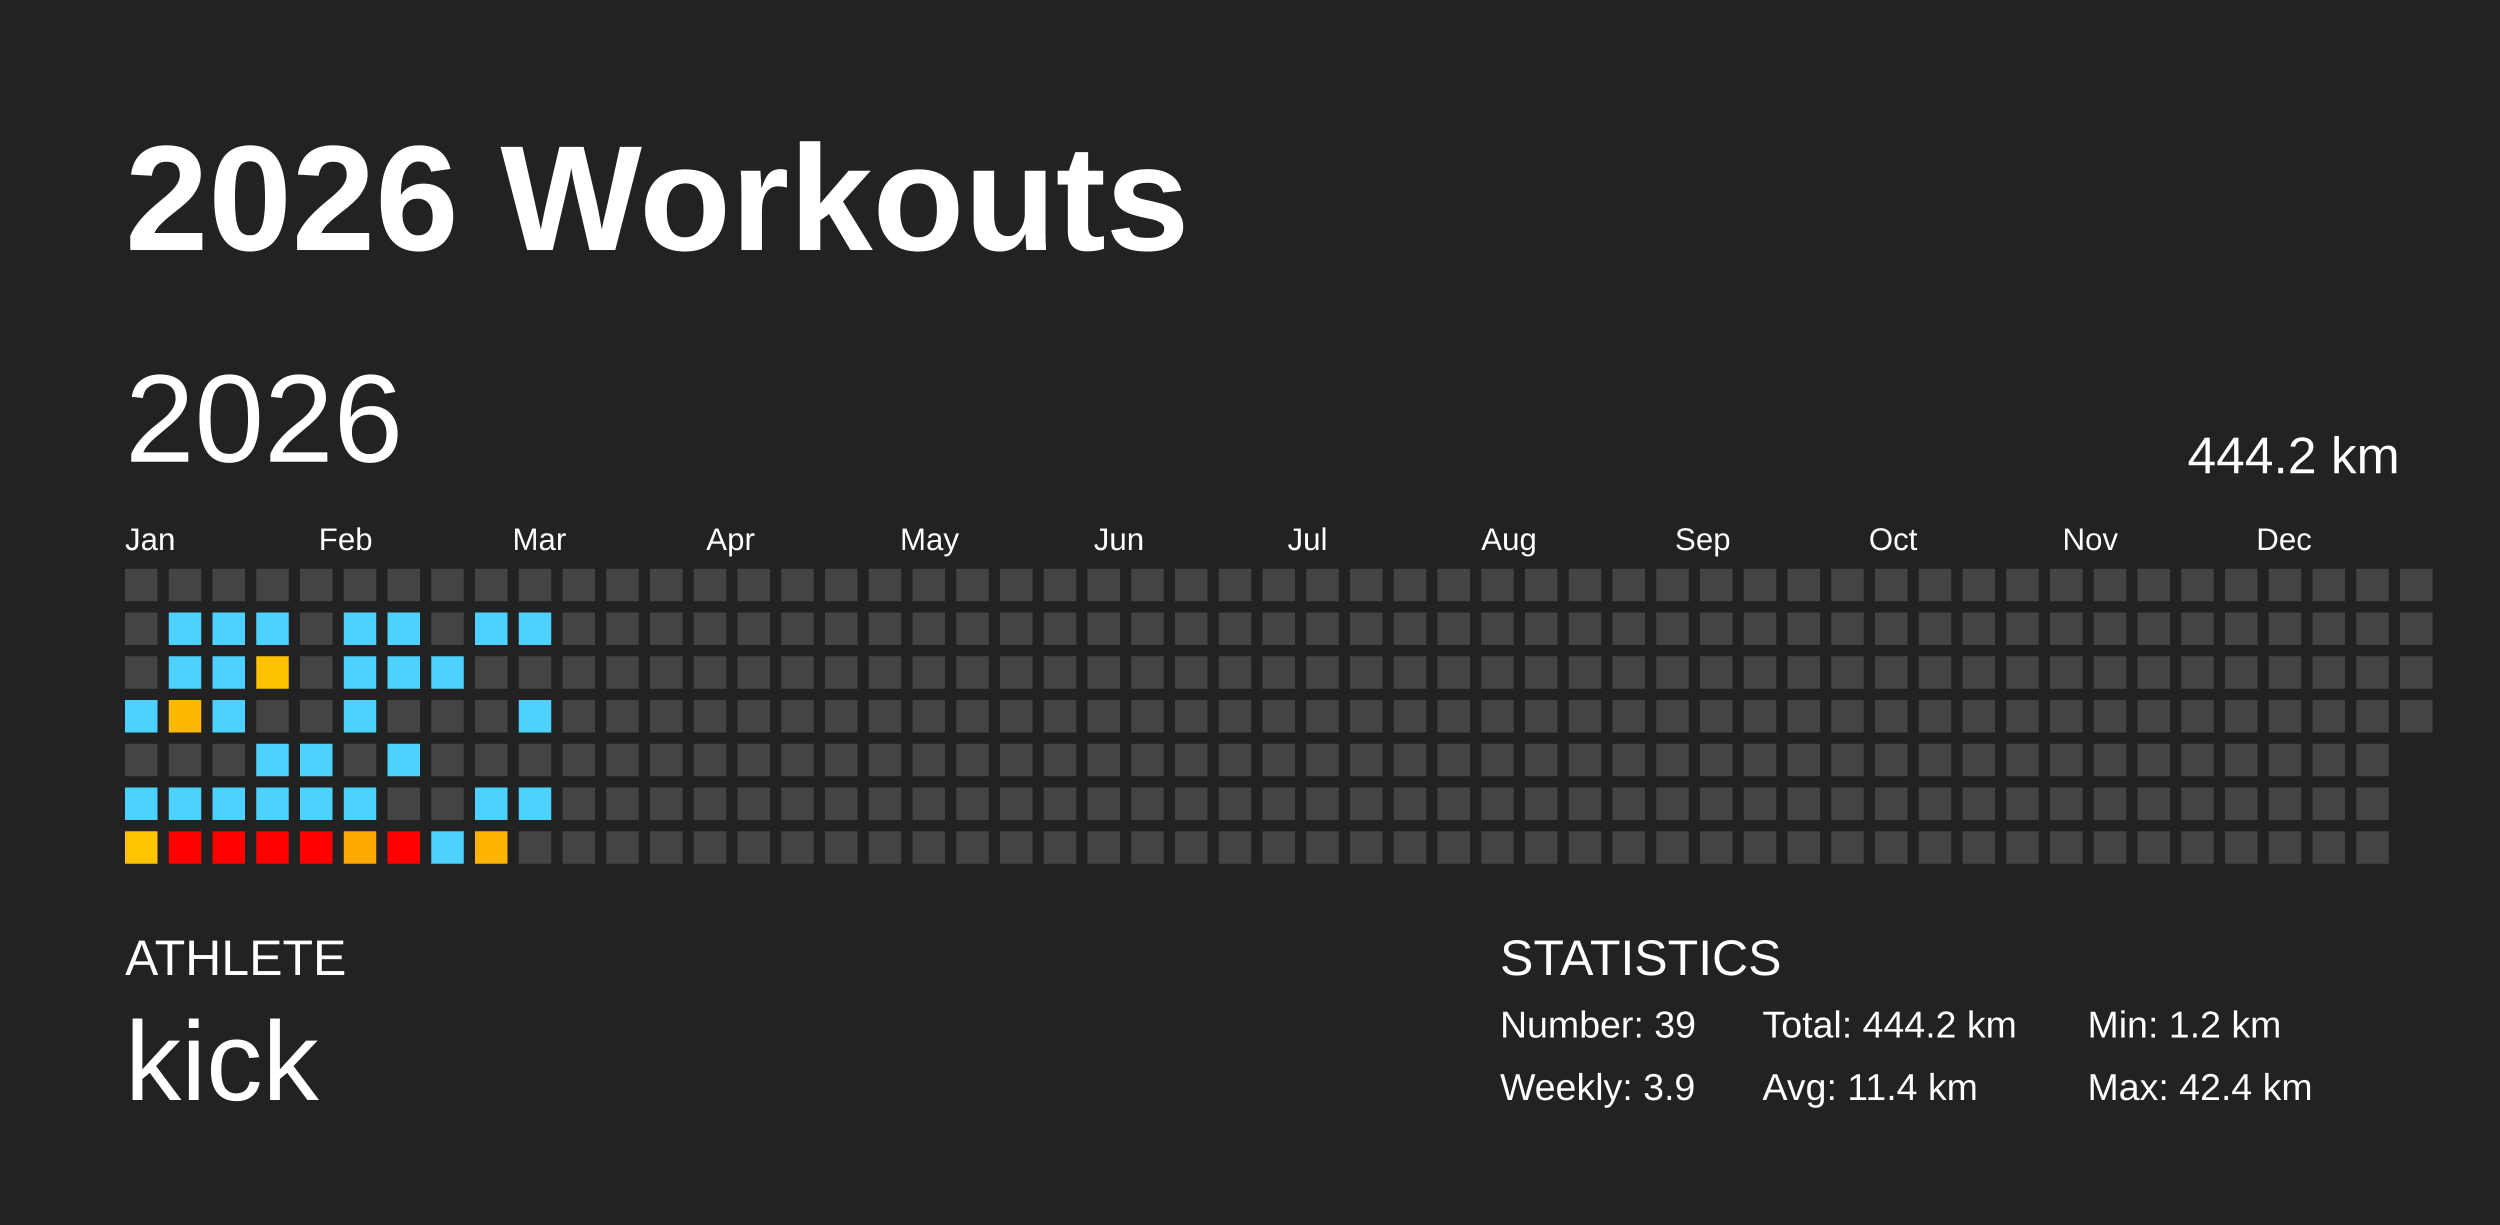
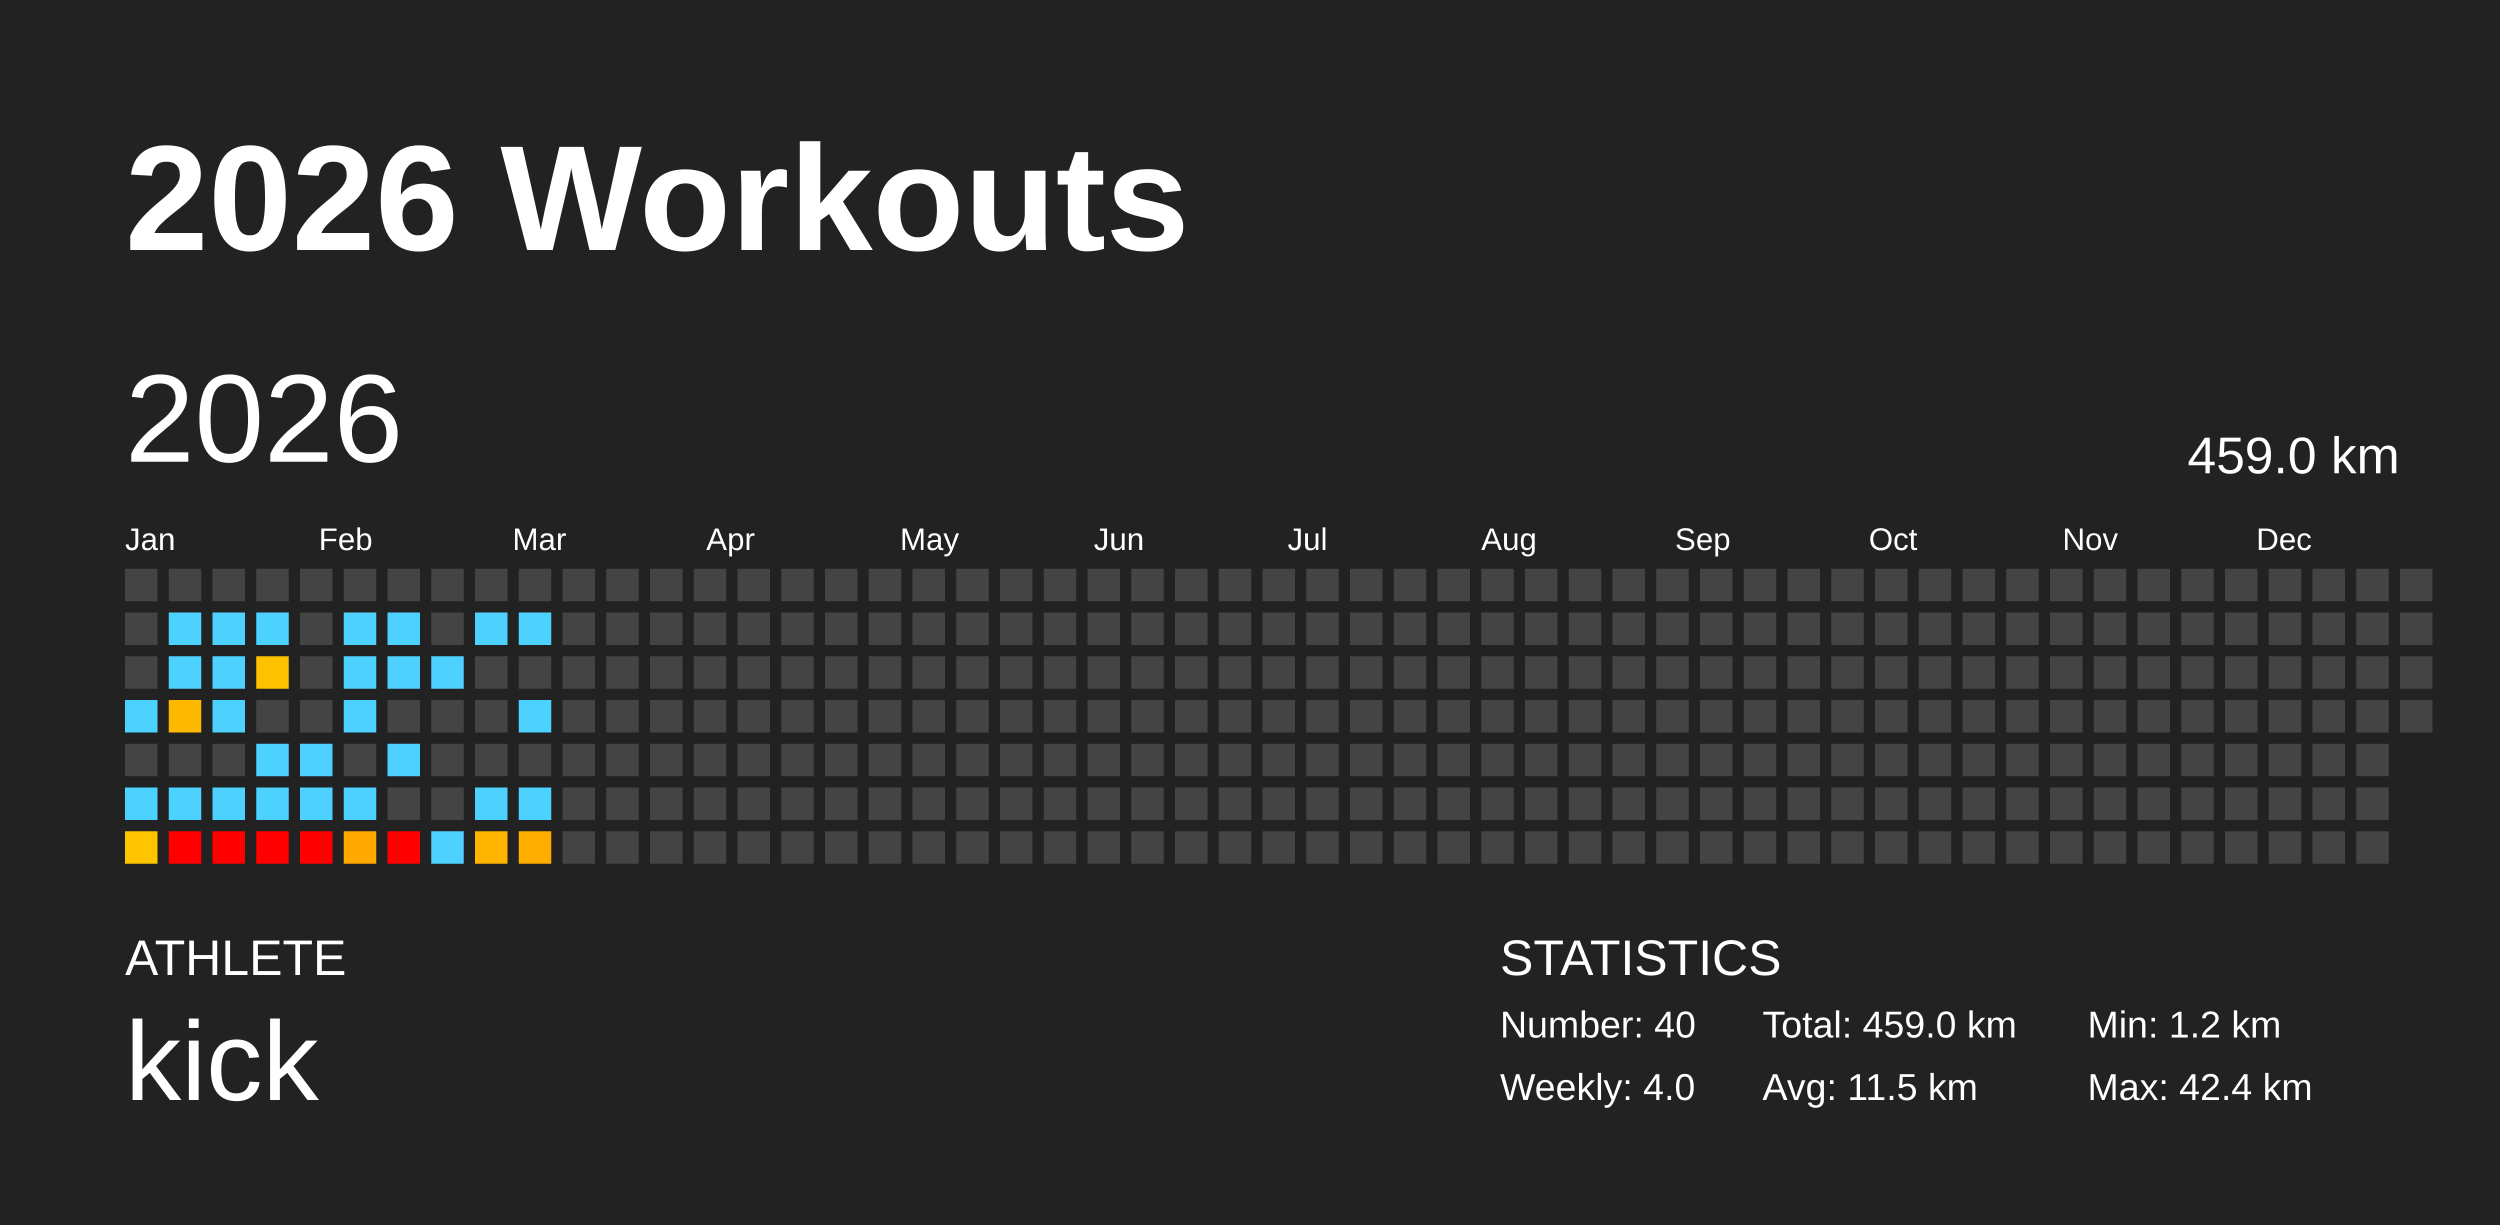
<svg xmlns="http://www.w3.org/2000/svg" baseProfile="full" height="98mm" version="1.1" viewBox="0,0,200,98" width="200mm">
  <defs />
  <rect fill="#222222" height="98" width="200" x="0" y="0" />
  <text fill="#FFFFFF" style="font-size:12px; font-family:Arial; font-weight:bold;" x="10" y="20">2026 Workouts</text>
  <text fill="#FFFFFF" style="font-size:4px; font-family:Arial" x="10" y="78">ATHLETE</text>
  <text fill="#FFFFFF" style="font-size:9px; font-family:Arial" x="10" y="88">kick</text>
  <text fill="#FFFFFF" style="font-size:4px; font-family:Arial" x="120" y="78">STATISTICS</text>
-   <text fill="#FFFFFF" style="font-size:3px; font-family:Arial" x="120" y="83">Number: 39</text>
-   <text fill="#FFFFFF" style="font-size:3px; font-family:Arial" x="120" y="88">Weekly: 3.9</text>
-   <text fill="#FFFFFF" style="font-size:3px; font-family:Arial" x="141" y="83">Total: 444.2 km</text>
-   <text fill="#FFFFFF" style="font-size:3px; font-family:Arial" x="141" y="88">Avg: 11.4 km</text>
+   <text fill="#FFFFFF" style="font-size:3px; font-family:Arial" x="120" y="83">Number: 40</text>
+   <text fill="#FFFFFF" style="font-size:3px; font-family:Arial" x="120" y="88">Weekly: 4.0</text>
+   <text fill="#FFFFFF" style="font-size:3px; font-family:Arial" x="141" y="83">Total: 459.0 km</text>
+   <text fill="#FFFFFF" style="font-size:3px; font-family:Arial" x="141" y="88">Avg: 11.5 km</text>
  <text fill="#FFFFFF" style="font-size:3px; font-family:Arial" x="167" y="83">Min: 1.2 km</text>
  <text fill="#FFFFFF" style="font-size:3px; font-family:Arial" x="167" y="88">Max: 42.4 km</text>
  <text dominant-baseline="hanging" fill="#FFFFFF" style="font-size:10.0px; font-family:Arial;" x="10" y="30">2026</text>
-   <text dominant-baseline="hanging" fill="#FFFFFF" style="font-size:4.125px; font-family:Arial;" x="175" y="35">444.2 km</text>
+   <text dominant-baseline="hanging" fill="#FFFFFF" style="font-size:4.125px; font-family:Arial;" x="175" y="35">459.0 km</text>
  <text fill="#FFFFFF" style="font-size:2.5px; font-family:Arial" x="10.0" y="44">Jan</text>
  <text fill="#FFFFFF" style="font-size:2.5px; font-family:Arial" x="25.5" y="44">Feb</text>
  <text fill="#FFFFFF" style="font-size:2.5px; font-family:Arial" x="41.0" y="44">Mar</text>
  <text fill="#FFFFFF" style="font-size:2.5px; font-family:Arial" x="56.5" y="44">Apr</text>
  <text fill="#FFFFFF" style="font-size:2.5px; font-family:Arial" x="72.0" y="44">May</text>
  <text fill="#FFFFFF" style="font-size:2.5px; font-family:Arial" x="87.5" y="44">Jun</text>
  <text fill="#FFFFFF" style="font-size:2.5px; font-family:Arial" x="103.0" y="44">Jul</text>
  <text fill="#FFFFFF" style="font-size:2.5px; font-family:Arial" x="118.5" y="44">Aug</text>
  <text fill="#FFFFFF" style="font-size:2.5px; font-family:Arial" x="134.0" y="44">Sep</text>
  <text fill="#FFFFFF" style="font-size:2.5px; font-family:Arial" x="149.5" y="44">Oct</text>
  <text fill="#FFFFFF" style="font-size:2.5px; font-family:Arial" x="165.0" y="44">Nov</text>
  <text fill="#FFFFFF" style="font-size:2.5px; font-family:Arial" x="180.5" y="44">Dec</text>
  <rect fill="#444444" height="2.6" width="2.6" x="10.0" y="45.5" />
  <rect fill="#444444" height="2.6" width="2.6" x="10.0" y="49.0" />
  <rect fill="#444444" height="2.6" width="2.6" x="10.0" y="52.5" />
  <rect fill="#4dd2ff" height="2.6" width="2.6" x="10.0" y="56.0" />
  <rect fill="#444444" height="2.6" width="2.6" x="10.0" y="59.5" />
  <rect fill="#4dd2ff" height="2.6" width="2.6" x="10.0" y="63.0" />
  <rect fill="#ffc400" height="2.6" width="2.6" x="10.0" y="66.5" />
  <rect fill="#444444" height="2.6" width="2.6" x="13.5" y="45.5" />
  <rect fill="#4dd2ff" height="2.6" width="2.6" x="13.5" y="49.0" />
  <rect fill="#4dd2ff" height="2.6" width="2.6" x="13.5" y="52.5" />
  <rect fill="#ffb800" height="2.6" width="2.6" x="13.5" y="56.0" />
  <rect fill="#444444" height="2.6" width="2.6" x="13.5" y="59.5" />
  <rect fill="#4dd2ff" height="2.6" width="2.6" x="13.5" y="63.0" />
  <rect fill="red" height="2.6" width="2.6" x="13.5" y="66.5" />
  <rect fill="#444444" height="2.6" width="2.6" x="17.0" y="45.5" />
  <rect fill="#4dd2ff" height="2.6" width="2.6" x="17.0" y="49.0" />
  <rect fill="#4dd2ff" height="2.6" width="2.6" x="17.0" y="52.5" />
  <rect fill="#4dd2ff" height="2.6" width="2.6" x="17.0" y="56.0" />
  <rect fill="#444444" height="2.6" width="2.6" x="17.0" y="59.5" />
  <rect fill="#4dd2ff" height="2.6" width="2.6" x="17.0" y="63.0" />
  <rect fill="red" height="2.6" width="2.6" x="17.0" y="66.5" />
  <rect fill="#444444" height="2.6" width="2.6" x="20.5" y="45.5" />
  <rect fill="#4dd2ff" height="2.6" width="2.6" x="20.5" y="49.0" />
  <rect fill="#ffc200" height="2.6" width="2.6" x="20.5" y="52.5" />
  <rect fill="#444444" height="2.6" width="2.6" x="20.5" y="56.0" />
  <rect fill="#4dd2ff" height="2.6" width="2.6" x="20.5" y="59.5" />
  <rect fill="#4dd2ff" height="2.6" width="2.6" x="20.5" y="63.0" />
  <rect fill="red" height="2.6" width="2.6" x="20.5" y="66.5" />
  <rect fill="#444444" height="2.6" width="2.6" x="24.0" y="45.5" />
  <rect fill="#444444" height="2.6" width="2.6" x="24.0" y="49.0" />
  <rect fill="#444444" height="2.6" width="2.6" x="24.0" y="52.5" />
  <rect fill="#444444" height="2.6" width="2.6" x="24.0" y="56.0" />
  <rect fill="#4dd2ff" height="2.6" width="2.6" x="24.0" y="59.5" />
  <rect fill="#4dd2ff" height="2.6" width="2.6" x="24.0" y="63.0" />
  <rect fill="red" height="2.6" width="2.6" x="24.0" y="66.5" />
  <rect fill="#444444" height="2.6" width="2.6" x="27.5" y="45.5" />
  <rect fill="#4dd2ff" height="2.6" width="2.6" x="27.5" y="49.0" />
  <rect fill="#4dd2ff" height="2.6" width="2.6" x="27.5" y="52.5" />
  <rect fill="#4dd2ff" height="2.6" width="2.6" x="27.5" y="56.0" />
  <rect fill="#444444" height="2.6" width="2.6" x="27.5" y="59.5" />
  <rect fill="#4dd2ff" height="2.6" width="2.6" x="27.5" y="63.0" />
  <rect fill="#ffa800" height="2.6" width="2.6" x="27.5" y="66.5" />
  <rect fill="#444444" height="2.6" width="2.6" x="31.0" y="45.5" />
  <rect fill="#4dd2ff" height="2.6" width="2.6" x="31.0" y="49.0" />
  <rect fill="#4dd2ff" height="2.6" width="2.6" x="31.0" y="52.5" />
  <rect fill="#444444" height="2.6" width="2.6" x="31.0" y="56.0" />
  <rect fill="#4dd2ff" height="2.6" width="2.6" x="31.0" y="59.5" />
  <rect fill="#444444" height="2.6" width="2.6" x="31.0" y="63.0" />
  <rect fill="red" height="2.6" width="2.6" x="31.0" y="66.5" />
  <rect fill="#444444" height="2.6" width="2.6" x="34.5" y="45.5" />
  <rect fill="#444444" height="2.6" width="2.6" x="34.5" y="49.0" />
  <rect fill="#4dd2ff" height="2.6" width="2.6" x="34.5" y="52.5" />
  <rect fill="#444444" height="2.6" width="2.6" x="34.5" y="56.0" />
  <rect fill="#444444" height="2.6" width="2.6" x="34.5" y="59.5" />
  <rect fill="#444444" height="2.6" width="2.6" x="34.5" y="63.0" />
  <rect fill="#4dd2ff" height="2.6" width="2.6" x="34.5" y="66.5" />
  <rect fill="#444444" height="2.6" width="2.6" x="38.0" y="45.5" />
  <rect fill="#4dd2ff" height="2.6" width="2.6" x="38.0" y="49.0" />
  <rect fill="#444444" height="2.6" width="2.6" x="38.0" y="52.5" />
  <rect fill="#444444" height="2.6" width="2.6" x="38.0" y="56.0" />
  <rect fill="#444444" height="2.6" width="2.6" x="38.0" y="59.5" />
  <rect fill="#4dd2ff" height="2.6" width="2.6" x="38.0" y="63.0" />
  <rect fill="#ffb500" height="2.6" width="2.6" x="38.0" y="66.5" />
  <rect fill="#444444" height="2.6" width="2.6" x="41.5" y="45.5" />
  <rect fill="#4dd2ff" height="2.6" width="2.6" x="41.5" y="49.0" />
  <rect fill="#444444" height="2.6" width="2.6" x="41.5" y="52.5" />
  <rect fill="#4dd2ff" height="2.6" width="2.6" x="41.5" y="56.0" />
  <rect fill="#444444" height="2.6" width="2.6" x="41.5" y="59.5" />
  <rect fill="#4dd2ff" height="2.6" width="2.6" x="41.5" y="63.0" />
-   <rect fill="#444444" height="2.6" width="2.6" x="41.5" y="66.5" />
+   <rect fill="#ffae00" height="2.6" width="2.6" x="41.5" y="66.5" />
  <rect fill="#444444" height="2.6" width="2.6" x="45.0" y="45.5" />
  <rect fill="#444444" height="2.6" width="2.6" x="45.0" y="49.0" />
  <rect fill="#444444" height="2.6" width="2.6" x="45.0" y="52.5" />
  <rect fill="#444444" height="2.6" width="2.6" x="45.0" y="56.0" />
  <rect fill="#444444" height="2.6" width="2.6" x="45.0" y="59.5" />
  <rect fill="#444444" height="2.6" width="2.6" x="45.0" y="63.0" />
  <rect fill="#444444" height="2.6" width="2.6" x="45.0" y="66.5" />
  <rect fill="#444444" height="2.6" width="2.6" x="48.5" y="45.5" />
  <rect fill="#444444" height="2.6" width="2.6" x="48.5" y="49.0" />
  <rect fill="#444444" height="2.6" width="2.6" x="48.5" y="52.5" />
  <rect fill="#444444" height="2.6" width="2.6" x="48.5" y="56.0" />
  <rect fill="#444444" height="2.6" width="2.6" x="48.5" y="59.5" />
  <rect fill="#444444" height="2.6" width="2.6" x="48.5" y="63.0" />
  <rect fill="#444444" height="2.6" width="2.6" x="48.5" y="66.5" />
  <rect fill="#444444" height="2.6" width="2.6" x="52.0" y="45.5" />
  <rect fill="#444444" height="2.6" width="2.6" x="52.0" y="49.0" />
  <rect fill="#444444" height="2.6" width="2.6" x="52.0" y="52.5" />
  <rect fill="#444444" height="2.6" width="2.6" x="52.0" y="56.0" />
  <rect fill="#444444" height="2.6" width="2.6" x="52.0" y="59.5" />
  <rect fill="#444444" height="2.6" width="2.6" x="52.0" y="63.0" />
  <rect fill="#444444" height="2.6" width="2.6" x="52.0" y="66.5" />
  <rect fill="#444444" height="2.6" width="2.6" x="55.5" y="45.5" />
  <rect fill="#444444" height="2.6" width="2.6" x="55.5" y="49.0" />
  <rect fill="#444444" height="2.6" width="2.6" x="55.5" y="52.5" />
  <rect fill="#444444" height="2.6" width="2.6" x="55.5" y="56.0" />
  <rect fill="#444444" height="2.6" width="2.6" x="55.5" y="59.5" />
  <rect fill="#444444" height="2.6" width="2.6" x="55.5" y="63.0" />
  <rect fill="#444444" height="2.6" width="2.6" x="55.5" y="66.5" />
  <rect fill="#444444" height="2.6" width="2.6" x="59.0" y="45.5" />
  <rect fill="#444444" height="2.6" width="2.6" x="59.0" y="49.0" />
  <rect fill="#444444" height="2.6" width="2.6" x="59.0" y="52.5" />
  <rect fill="#444444" height="2.6" width="2.6" x="59.0" y="56.0" />
  <rect fill="#444444" height="2.6" width="2.6" x="59.0" y="59.5" />
  <rect fill="#444444" height="2.6" width="2.6" x="59.0" y="63.0" />
  <rect fill="#444444" height="2.6" width="2.6" x="59.0" y="66.5" />
  <rect fill="#444444" height="2.6" width="2.6" x="62.5" y="45.5" />
  <rect fill="#444444" height="2.6" width="2.6" x="62.5" y="49.0" />
  <rect fill="#444444" height="2.6" width="2.6" x="62.5" y="52.5" />
  <rect fill="#444444" height="2.6" width="2.6" x="62.5" y="56.0" />
  <rect fill="#444444" height="2.6" width="2.6" x="62.5" y="59.5" />
  <rect fill="#444444" height="2.6" width="2.6" x="62.5" y="63.0" />
  <rect fill="#444444" height="2.6" width="2.6" x="62.5" y="66.5" />
  <rect fill="#444444" height="2.6" width="2.6" x="66.0" y="45.5" />
  <rect fill="#444444" height="2.6" width="2.6" x="66.0" y="49.0" />
  <rect fill="#444444" height="2.6" width="2.6" x="66.0" y="52.5" />
  <rect fill="#444444" height="2.6" width="2.6" x="66.0" y="56.0" />
  <rect fill="#444444" height="2.6" width="2.6" x="66.0" y="59.5" />
  <rect fill="#444444" height="2.6" width="2.6" x="66.0" y="63.0" />
  <rect fill="#444444" height="2.6" width="2.6" x="66.0" y="66.5" />
  <rect fill="#444444" height="2.6" width="2.6" x="69.5" y="45.5" />
  <rect fill="#444444" height="2.6" width="2.6" x="69.5" y="49.0" />
  <rect fill="#444444" height="2.6" width="2.6" x="69.5" y="52.5" />
  <rect fill="#444444" height="2.6" width="2.6" x="69.5" y="56.0" />
  <rect fill="#444444" height="2.6" width="2.6" x="69.5" y="59.5" />
  <rect fill="#444444" height="2.6" width="2.6" x="69.5" y="63.0" />
  <rect fill="#444444" height="2.6" width="2.6" x="69.5" y="66.5" />
  <rect fill="#444444" height="2.6" width="2.6" x="73.0" y="45.5" />
  <rect fill="#444444" height="2.6" width="2.6" x="73.0" y="49.0" />
  <rect fill="#444444" height="2.6" width="2.6" x="73.0" y="52.5" />
  <rect fill="#444444" height="2.6" width="2.6" x="73.0" y="56.0" />
  <rect fill="#444444" height="2.6" width="2.6" x="73.0" y="59.5" />
  <rect fill="#444444" height="2.6" width="2.6" x="73.0" y="63.0" />
  <rect fill="#444444" height="2.6" width="2.6" x="73.0" y="66.5" />
  <rect fill="#444444" height="2.6" width="2.6" x="76.5" y="45.5" />
  <rect fill="#444444" height="2.6" width="2.6" x="76.5" y="49.0" />
  <rect fill="#444444" height="2.6" width="2.6" x="76.5" y="52.5" />
  <rect fill="#444444" height="2.6" width="2.6" x="76.5" y="56.0" />
  <rect fill="#444444" height="2.6" width="2.6" x="76.5" y="59.5" />
  <rect fill="#444444" height="2.6" width="2.6" x="76.5" y="63.0" />
  <rect fill="#444444" height="2.6" width="2.6" x="76.5" y="66.5" />
  <rect fill="#444444" height="2.6" width="2.6" x="80.0" y="45.5" />
  <rect fill="#444444" height="2.6" width="2.6" x="80.0" y="49.0" />
  <rect fill="#444444" height="2.6" width="2.6" x="80.0" y="52.5" />
  <rect fill="#444444" height="2.6" width="2.6" x="80.0" y="56.0" />
  <rect fill="#444444" height="2.6" width="2.6" x="80.0" y="59.5" />
  <rect fill="#444444" height="2.6" width="2.6" x="80.0" y="63.0" />
  <rect fill="#444444" height="2.6" width="2.6" x="80.0" y="66.5" />
  <rect fill="#444444" height="2.6" width="2.6" x="83.5" y="45.5" />
  <rect fill="#444444" height="2.6" width="2.6" x="83.5" y="49.0" />
  <rect fill="#444444" height="2.6" width="2.6" x="83.5" y="52.5" />
  <rect fill="#444444" height="2.6" width="2.6" x="83.5" y="56.0" />
  <rect fill="#444444" height="2.6" width="2.6" x="83.5" y="59.5" />
  <rect fill="#444444" height="2.6" width="2.6" x="83.5" y="63.0" />
  <rect fill="#444444" height="2.6" width="2.6" x="83.5" y="66.5" />
  <rect fill="#444444" height="2.6" width="2.6" x="87.0" y="45.5" />
  <rect fill="#444444" height="2.6" width="2.6" x="87.0" y="49.0" />
  <rect fill="#444444" height="2.6" width="2.6" x="87.0" y="52.5" />
  <rect fill="#444444" height="2.6" width="2.6" x="87.0" y="56.0" />
  <rect fill="#444444" height="2.6" width="2.6" x="87.0" y="59.5" />
  <rect fill="#444444" height="2.6" width="2.6" x="87.0" y="63.0" />
  <rect fill="#444444" height="2.6" width="2.6" x="87.0" y="66.5" />
  <rect fill="#444444" height="2.6" width="2.6" x="90.5" y="45.5" />
  <rect fill="#444444" height="2.6" width="2.6" x="90.5" y="49.0" />
  <rect fill="#444444" height="2.6" width="2.6" x="90.5" y="52.5" />
  <rect fill="#444444" height="2.6" width="2.6" x="90.5" y="56.0" />
  <rect fill="#444444" height="2.6" width="2.6" x="90.5" y="59.5" />
  <rect fill="#444444" height="2.6" width="2.6" x="90.5" y="63.0" />
  <rect fill="#444444" height="2.6" width="2.6" x="90.5" y="66.5" />
  <rect fill="#444444" height="2.6" width="2.6" x="94.0" y="45.5" />
  <rect fill="#444444" height="2.6" width="2.6" x="94.0" y="49.0" />
  <rect fill="#444444" height="2.6" width="2.6" x="94.0" y="52.5" />
  <rect fill="#444444" height="2.6" width="2.6" x="94.0" y="56.0" />
  <rect fill="#444444" height="2.6" width="2.6" x="94.0" y="59.5" />
  <rect fill="#444444" height="2.6" width="2.6" x="94.0" y="63.0" />
  <rect fill="#444444" height="2.6" width="2.6" x="94.0" y="66.5" />
  <rect fill="#444444" height="2.6" width="2.6" x="97.5" y="45.5" />
  <rect fill="#444444" height="2.6" width="2.6" x="97.5" y="49.0" />
  <rect fill="#444444" height="2.6" width="2.6" x="97.5" y="52.5" />
  <rect fill="#444444" height="2.6" width="2.6" x="97.5" y="56.0" />
  <rect fill="#444444" height="2.6" width="2.6" x="97.5" y="59.5" />
  <rect fill="#444444" height="2.6" width="2.6" x="97.5" y="63.0" />
  <rect fill="#444444" height="2.6" width="2.6" x="97.5" y="66.5" />
  <rect fill="#444444" height="2.6" width="2.6" x="101.0" y="45.5" />
  <rect fill="#444444" height="2.6" width="2.6" x="101.0" y="49.0" />
  <rect fill="#444444" height="2.6" width="2.6" x="101.0" y="52.5" />
  <rect fill="#444444" height="2.6" width="2.6" x="101.0" y="56.0" />
  <rect fill="#444444" height="2.6" width="2.6" x="101.0" y="59.5" />
  <rect fill="#444444" height="2.6" width="2.6" x="101.0" y="63.0" />
  <rect fill="#444444" height="2.6" width="2.6" x="101.0" y="66.5" />
  <rect fill="#444444" height="2.6" width="2.6" x="104.5" y="45.5" />
  <rect fill="#444444" height="2.6" width="2.6" x="104.5" y="49.0" />
  <rect fill="#444444" height="2.6" width="2.6" x="104.5" y="52.5" />
  <rect fill="#444444" height="2.6" width="2.6" x="104.5" y="56.0" />
  <rect fill="#444444" height="2.6" width="2.6" x="104.5" y="59.5" />
  <rect fill="#444444" height="2.6" width="2.6" x="104.5" y="63.0" />
  <rect fill="#444444" height="2.6" width="2.6" x="104.5" y="66.5" />
  <rect fill="#444444" height="2.6" width="2.6" x="108.0" y="45.5" />
  <rect fill="#444444" height="2.6" width="2.6" x="108.0" y="49.0" />
  <rect fill="#444444" height="2.6" width="2.6" x="108.0" y="52.5" />
  <rect fill="#444444" height="2.6" width="2.6" x="108.0" y="56.0" />
  <rect fill="#444444" height="2.6" width="2.6" x="108.0" y="59.5" />
  <rect fill="#444444" height="2.6" width="2.6" x="108.0" y="63.0" />
  <rect fill="#444444" height="2.6" width="2.6" x="108.0" y="66.5" />
  <rect fill="#444444" height="2.6" width="2.6" x="111.5" y="45.5" />
  <rect fill="#444444" height="2.6" width="2.6" x="111.5" y="49.0" />
  <rect fill="#444444" height="2.6" width="2.6" x="111.5" y="52.5" />
  <rect fill="#444444" height="2.6" width="2.6" x="111.5" y="56.0" />
  <rect fill="#444444" height="2.6" width="2.6" x="111.5" y="59.5" />
  <rect fill="#444444" height="2.6" width="2.6" x="111.5" y="63.0" />
  <rect fill="#444444" height="2.6" width="2.6" x="111.5" y="66.5" />
  <rect fill="#444444" height="2.6" width="2.6" x="115.0" y="45.5" />
  <rect fill="#444444" height="2.6" width="2.6" x="115.0" y="49.0" />
  <rect fill="#444444" height="2.6" width="2.6" x="115.0" y="52.5" />
  <rect fill="#444444" height="2.6" width="2.6" x="115.0" y="56.0" />
  <rect fill="#444444" height="2.6" width="2.6" x="115.0" y="59.5" />
  <rect fill="#444444" height="2.6" width="2.6" x="115.0" y="63.0" />
  <rect fill="#444444" height="2.6" width="2.6" x="115.0" y="66.5" />
  <rect fill="#444444" height="2.6" width="2.6" x="118.5" y="45.5" />
  <rect fill="#444444" height="2.6" width="2.6" x="118.5" y="49.0" />
  <rect fill="#444444" height="2.6" width="2.6" x="118.5" y="52.5" />
  <rect fill="#444444" height="2.6" width="2.6" x="118.5" y="56.0" />
  <rect fill="#444444" height="2.6" width="2.6" x="118.5" y="59.5" />
  <rect fill="#444444" height="2.6" width="2.6" x="118.5" y="63.0" />
  <rect fill="#444444" height="2.6" width="2.6" x="118.5" y="66.5" />
  <rect fill="#444444" height="2.6" width="2.6" x="122.0" y="45.5" />
  <rect fill="#444444" height="2.6" width="2.6" x="122.0" y="49.0" />
  <rect fill="#444444" height="2.6" width="2.6" x="122.0" y="52.5" />
  <rect fill="#444444" height="2.6" width="2.6" x="122.0" y="56.0" />
  <rect fill="#444444" height="2.6" width="2.6" x="122.0" y="59.5" />
  <rect fill="#444444" height="2.6" width="2.6" x="122.0" y="63.0" />
  <rect fill="#444444" height="2.6" width="2.6" x="122.0" y="66.5" />
  <rect fill="#444444" height="2.6" width="2.6" x="125.5" y="45.5" />
  <rect fill="#444444" height="2.6" width="2.6" x="125.5" y="49.0" />
  <rect fill="#444444" height="2.6" width="2.6" x="125.5" y="52.5" />
  <rect fill="#444444" height="2.6" width="2.6" x="125.5" y="56.0" />
  <rect fill="#444444" height="2.6" width="2.6" x="125.5" y="59.5" />
  <rect fill="#444444" height="2.6" width="2.6" x="125.5" y="63.0" />
  <rect fill="#444444" height="2.6" width="2.6" x="125.5" y="66.5" />
  <rect fill="#444444" height="2.6" width="2.6" x="129.0" y="45.5" />
  <rect fill="#444444" height="2.6" width="2.6" x="129.0" y="49.0" />
  <rect fill="#444444" height="2.6" width="2.6" x="129.0" y="52.5" />
  <rect fill="#444444" height="2.6" width="2.6" x="129.0" y="56.0" />
  <rect fill="#444444" height="2.6" width="2.6" x="129.0" y="59.5" />
  <rect fill="#444444" height="2.6" width="2.6" x="129.0" y="63.0" />
  <rect fill="#444444" height="2.6" width="2.6" x="129.0" y="66.5" />
  <rect fill="#444444" height="2.6" width="2.6" x="132.5" y="45.5" />
  <rect fill="#444444" height="2.6" width="2.6" x="132.5" y="49.0" />
  <rect fill="#444444" height="2.6" width="2.6" x="132.5" y="52.5" />
  <rect fill="#444444" height="2.6" width="2.6" x="132.5" y="56.0" />
  <rect fill="#444444" height="2.6" width="2.6" x="132.5" y="59.5" />
  <rect fill="#444444" height="2.6" width="2.6" x="132.5" y="63.0" />
  <rect fill="#444444" height="2.6" width="2.6" x="132.5" y="66.5" />
  <rect fill="#444444" height="2.6" width="2.6" x="136.0" y="45.5" />
  <rect fill="#444444" height="2.6" width="2.6" x="136.0" y="49.0" />
  <rect fill="#444444" height="2.6" width="2.6" x="136.0" y="52.5" />
  <rect fill="#444444" height="2.6" width="2.6" x="136.0" y="56.0" />
  <rect fill="#444444" height="2.6" width="2.6" x="136.0" y="59.5" />
  <rect fill="#444444" height="2.6" width="2.6" x="136.0" y="63.0" />
  <rect fill="#444444" height="2.6" width="2.6" x="136.0" y="66.5" />
  <rect fill="#444444" height="2.6" width="2.6" x="139.5" y="45.5" />
  <rect fill="#444444" height="2.6" width="2.6" x="139.5" y="49.0" />
  <rect fill="#444444" height="2.6" width="2.6" x="139.5" y="52.5" />
  <rect fill="#444444" height="2.6" width="2.6" x="139.5" y="56.0" />
  <rect fill="#444444" height="2.6" width="2.6" x="139.5" y="59.5" />
  <rect fill="#444444" height="2.6" width="2.6" x="139.5" y="63.0" />
  <rect fill="#444444" height="2.6" width="2.6" x="139.5" y="66.5" />
  <rect fill="#444444" height="2.6" width="2.6" x="143.0" y="45.5" />
  <rect fill="#444444" height="2.6" width="2.6" x="143.0" y="49.0" />
  <rect fill="#444444" height="2.6" width="2.6" x="143.0" y="52.5" />
  <rect fill="#444444" height="2.6" width="2.6" x="143.0" y="56.0" />
  <rect fill="#444444" height="2.6" width="2.6" x="143.0" y="59.5" />
  <rect fill="#444444" height="2.6" width="2.6" x="143.0" y="63.0" />
  <rect fill="#444444" height="2.6" width="2.6" x="143.0" y="66.5" />
  <rect fill="#444444" height="2.6" width="2.6" x="146.5" y="45.5" />
  <rect fill="#444444" height="2.6" width="2.6" x="146.5" y="49.0" />
  <rect fill="#444444" height="2.6" width="2.6" x="146.5" y="52.5" />
  <rect fill="#444444" height="2.6" width="2.6" x="146.5" y="56.0" />
  <rect fill="#444444" height="2.6" width="2.6" x="146.5" y="59.5" />
  <rect fill="#444444" height="2.6" width="2.6" x="146.5" y="63.0" />
  <rect fill="#444444" height="2.6" width="2.6" x="146.5" y="66.5" />
  <rect fill="#444444" height="2.6" width="2.6" x="150.0" y="45.5" />
  <rect fill="#444444" height="2.6" width="2.6" x="150.0" y="49.0" />
  <rect fill="#444444" height="2.6" width="2.6" x="150.0" y="52.5" />
  <rect fill="#444444" height="2.6" width="2.6" x="150.0" y="56.0" />
  <rect fill="#444444" height="2.6" width="2.6" x="150.0" y="59.5" />
  <rect fill="#444444" height="2.6" width="2.6" x="150.0" y="63.0" />
  <rect fill="#444444" height="2.6" width="2.6" x="150.0" y="66.5" />
  <rect fill="#444444" height="2.6" width="2.6" x="153.5" y="45.5" />
  <rect fill="#444444" height="2.6" width="2.6" x="153.5" y="49.0" />
  <rect fill="#444444" height="2.6" width="2.6" x="153.5" y="52.5" />
  <rect fill="#444444" height="2.6" width="2.6" x="153.5" y="56.0" />
  <rect fill="#444444" height="2.6" width="2.6" x="153.5" y="59.5" />
  <rect fill="#444444" height="2.6" width="2.6" x="153.5" y="63.0" />
  <rect fill="#444444" height="2.6" width="2.6" x="153.5" y="66.5" />
  <rect fill="#444444" height="2.6" width="2.6" x="157.0" y="45.5" />
  <rect fill="#444444" height="2.6" width="2.6" x="157.0" y="49.0" />
  <rect fill="#444444" height="2.6" width="2.6" x="157.0" y="52.5" />
  <rect fill="#444444" height="2.6" width="2.6" x="157.0" y="56.0" />
  <rect fill="#444444" height="2.6" width="2.6" x="157.0" y="59.5" />
  <rect fill="#444444" height="2.6" width="2.6" x="157.0" y="63.0" />
  <rect fill="#444444" height="2.6" width="2.6" x="157.0" y="66.5" />
  <rect fill="#444444" height="2.6" width="2.6" x="160.5" y="45.5" />
  <rect fill="#444444" height="2.6" width="2.6" x="160.5" y="49.0" />
  <rect fill="#444444" height="2.6" width="2.6" x="160.5" y="52.5" />
  <rect fill="#444444" height="2.6" width="2.6" x="160.5" y="56.0" />
  <rect fill="#444444" height="2.6" width="2.6" x="160.5" y="59.5" />
  <rect fill="#444444" height="2.6" width="2.6" x="160.5" y="63.0" />
  <rect fill="#444444" height="2.6" width="2.6" x="160.5" y="66.5" />
  <rect fill="#444444" height="2.6" width="2.6" x="164.0" y="45.5" />
  <rect fill="#444444" height="2.6" width="2.6" x="164.0" y="49.0" />
  <rect fill="#444444" height="2.6" width="2.6" x="164.0" y="52.5" />
  <rect fill="#444444" height="2.6" width="2.6" x="164.0" y="56.0" />
  <rect fill="#444444" height="2.6" width="2.6" x="164.0" y="59.5" />
  <rect fill="#444444" height="2.6" width="2.6" x="164.0" y="63.0" />
  <rect fill="#444444" height="2.6" width="2.6" x="164.0" y="66.5" />
  <rect fill="#444444" height="2.6" width="2.6" x="167.5" y="45.5" />
  <rect fill="#444444" height="2.6" width="2.6" x="167.5" y="49.0" />
  <rect fill="#444444" height="2.6" width="2.6" x="167.5" y="52.5" />
  <rect fill="#444444" height="2.6" width="2.6" x="167.5" y="56.0" />
  <rect fill="#444444" height="2.6" width="2.6" x="167.5" y="59.5" />
  <rect fill="#444444" height="2.6" width="2.6" x="167.5" y="63.0" />
  <rect fill="#444444" height="2.6" width="2.6" x="167.5" y="66.5" />
  <rect fill="#444444" height="2.6" width="2.6" x="171.0" y="45.5" />
  <rect fill="#444444" height="2.6" width="2.6" x="171.0" y="49.0" />
  <rect fill="#444444" height="2.6" width="2.6" x="171.0" y="52.5" />
  <rect fill="#444444" height="2.6" width="2.6" x="171.0" y="56.0" />
  <rect fill="#444444" height="2.6" width="2.6" x="171.0" y="59.5" />
  <rect fill="#444444" height="2.6" width="2.6" x="171.0" y="63.0" />
  <rect fill="#444444" height="2.6" width="2.6" x="171.0" y="66.5" />
  <rect fill="#444444" height="2.6" width="2.6" x="174.5" y="45.5" />
  <rect fill="#444444" height="2.6" width="2.6" x="174.5" y="49.0" />
  <rect fill="#444444" height="2.6" width="2.6" x="174.5" y="52.5" />
  <rect fill="#444444" height="2.6" width="2.6" x="174.5" y="56.0" />
  <rect fill="#444444" height="2.6" width="2.6" x="174.5" y="59.5" />
  <rect fill="#444444" height="2.6" width="2.6" x="174.5" y="63.0" />
  <rect fill="#444444" height="2.6" width="2.6" x="174.5" y="66.5" />
  <rect fill="#444444" height="2.6" width="2.6" x="178.0" y="45.5" />
  <rect fill="#444444" height="2.6" width="2.6" x="178.0" y="49.0" />
  <rect fill="#444444" height="2.6" width="2.6" x="178.0" y="52.5" />
  <rect fill="#444444" height="2.6" width="2.6" x="178.0" y="56.0" />
  <rect fill="#444444" height="2.6" width="2.6" x="178.0" y="59.5" />
  <rect fill="#444444" height="2.6" width="2.6" x="178.0" y="63.0" />
  <rect fill="#444444" height="2.6" width="2.6" x="178.0" y="66.5" />
  <rect fill="#444444" height="2.6" width="2.6" x="181.5" y="45.5" />
  <rect fill="#444444" height="2.6" width="2.6" x="181.5" y="49.0" />
  <rect fill="#444444" height="2.6" width="2.6" x="181.5" y="52.5" />
  <rect fill="#444444" height="2.6" width="2.6" x="181.5" y="56.0" />
  <rect fill="#444444" height="2.6" width="2.6" x="181.5" y="59.5" />
  <rect fill="#444444" height="2.6" width="2.6" x="181.5" y="63.0" />
  <rect fill="#444444" height="2.6" width="2.6" x="181.5" y="66.5" />
  <rect fill="#444444" height="2.6" width="2.6" x="185.0" y="45.5" />
  <rect fill="#444444" height="2.6" width="2.6" x="185.0" y="49.0" />
  <rect fill="#444444" height="2.6" width="2.6" x="185.0" y="52.5" />
  <rect fill="#444444" height="2.6" width="2.6" x="185.0" y="56.0" />
  <rect fill="#444444" height="2.6" width="2.6" x="185.0" y="59.5" />
  <rect fill="#444444" height="2.6" width="2.6" x="185.0" y="63.0" />
  <rect fill="#444444" height="2.6" width="2.6" x="185.0" y="66.5" />
  <rect fill="#444444" height="2.6" width="2.6" x="188.5" y="45.5" />
  <rect fill="#444444" height="2.6" width="2.6" x="188.5" y="49.0" />
  <rect fill="#444444" height="2.6" width="2.6" x="188.5" y="52.5" />
  <rect fill="#444444" height="2.6" width="2.6" x="188.5" y="56.0" />
  <rect fill="#444444" height="2.6" width="2.6" x="188.5" y="59.5" />
  <rect fill="#444444" height="2.6" width="2.6" x="188.5" y="63.0" />
  <rect fill="#444444" height="2.6" width="2.6" x="188.5" y="66.5" />
  <rect fill="#444444" height="2.6" width="2.6" x="192.0" y="45.5" />
  <rect fill="#444444" height="2.6" width="2.6" x="192.0" y="49.0" />
  <rect fill="#444444" height="2.6" width="2.6" x="192.0" y="52.5" />
  <rect fill="#444444" height="2.6" width="2.6" x="192.0" y="56.0" />
</svg>
